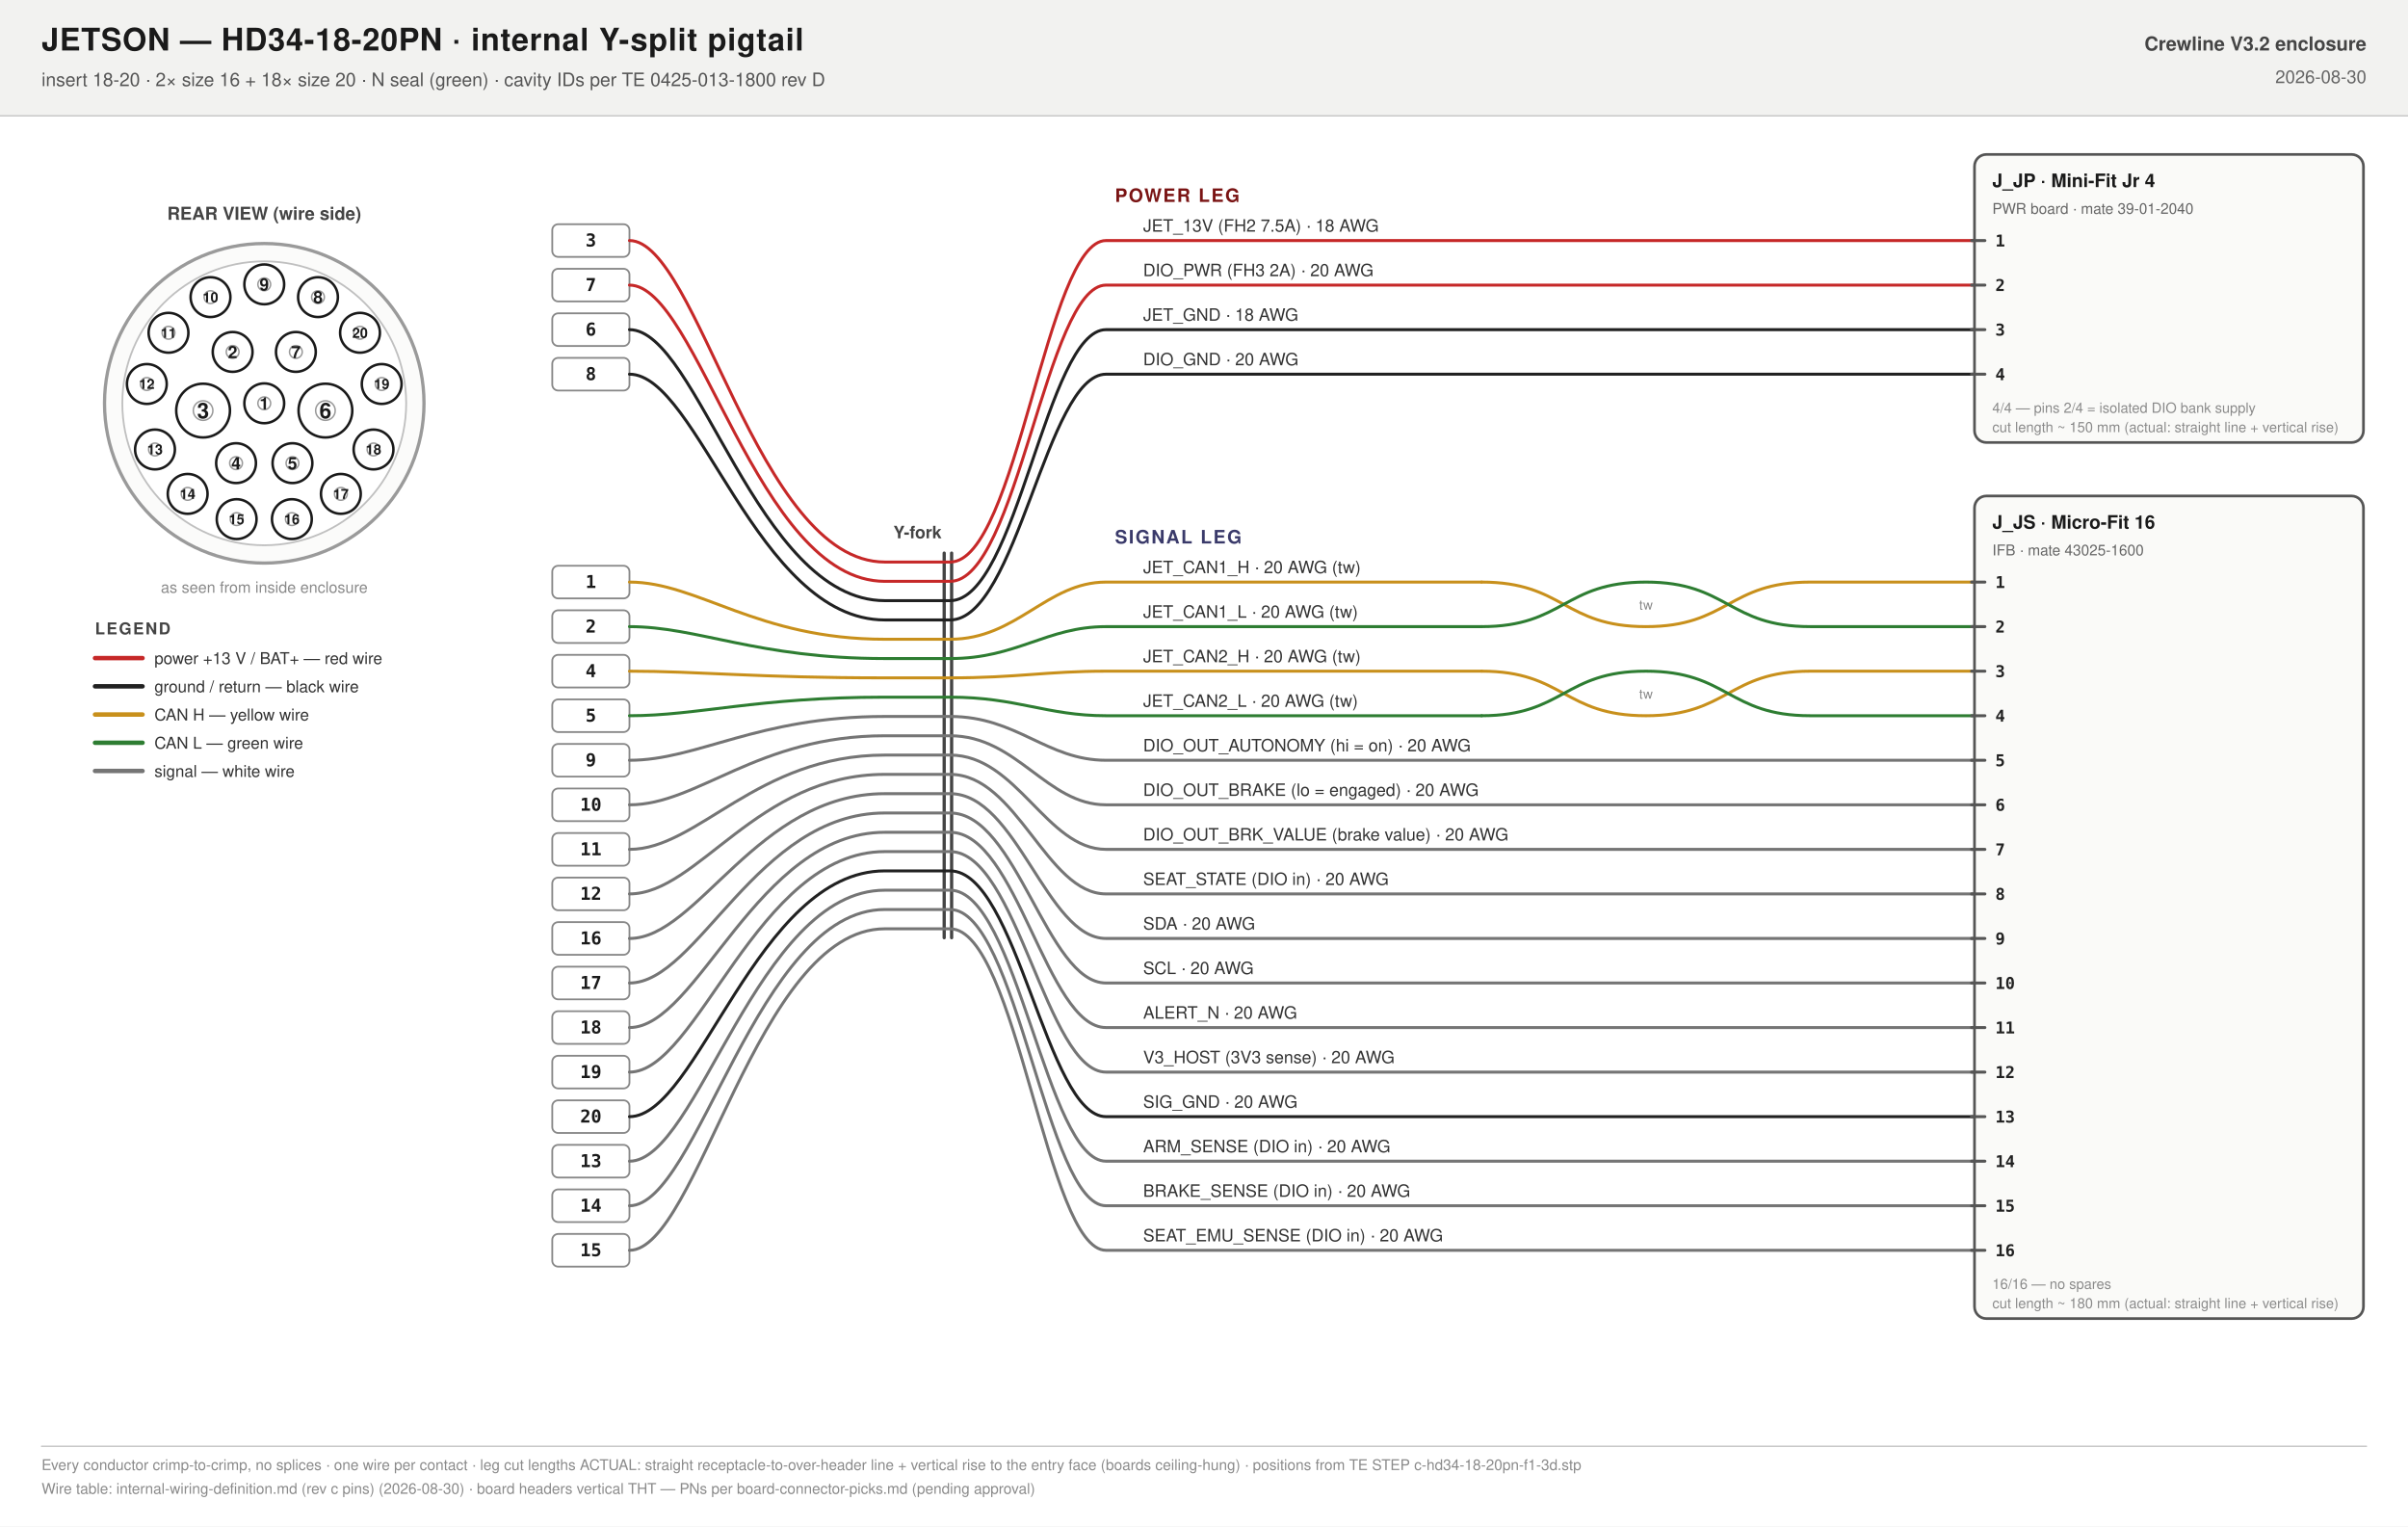
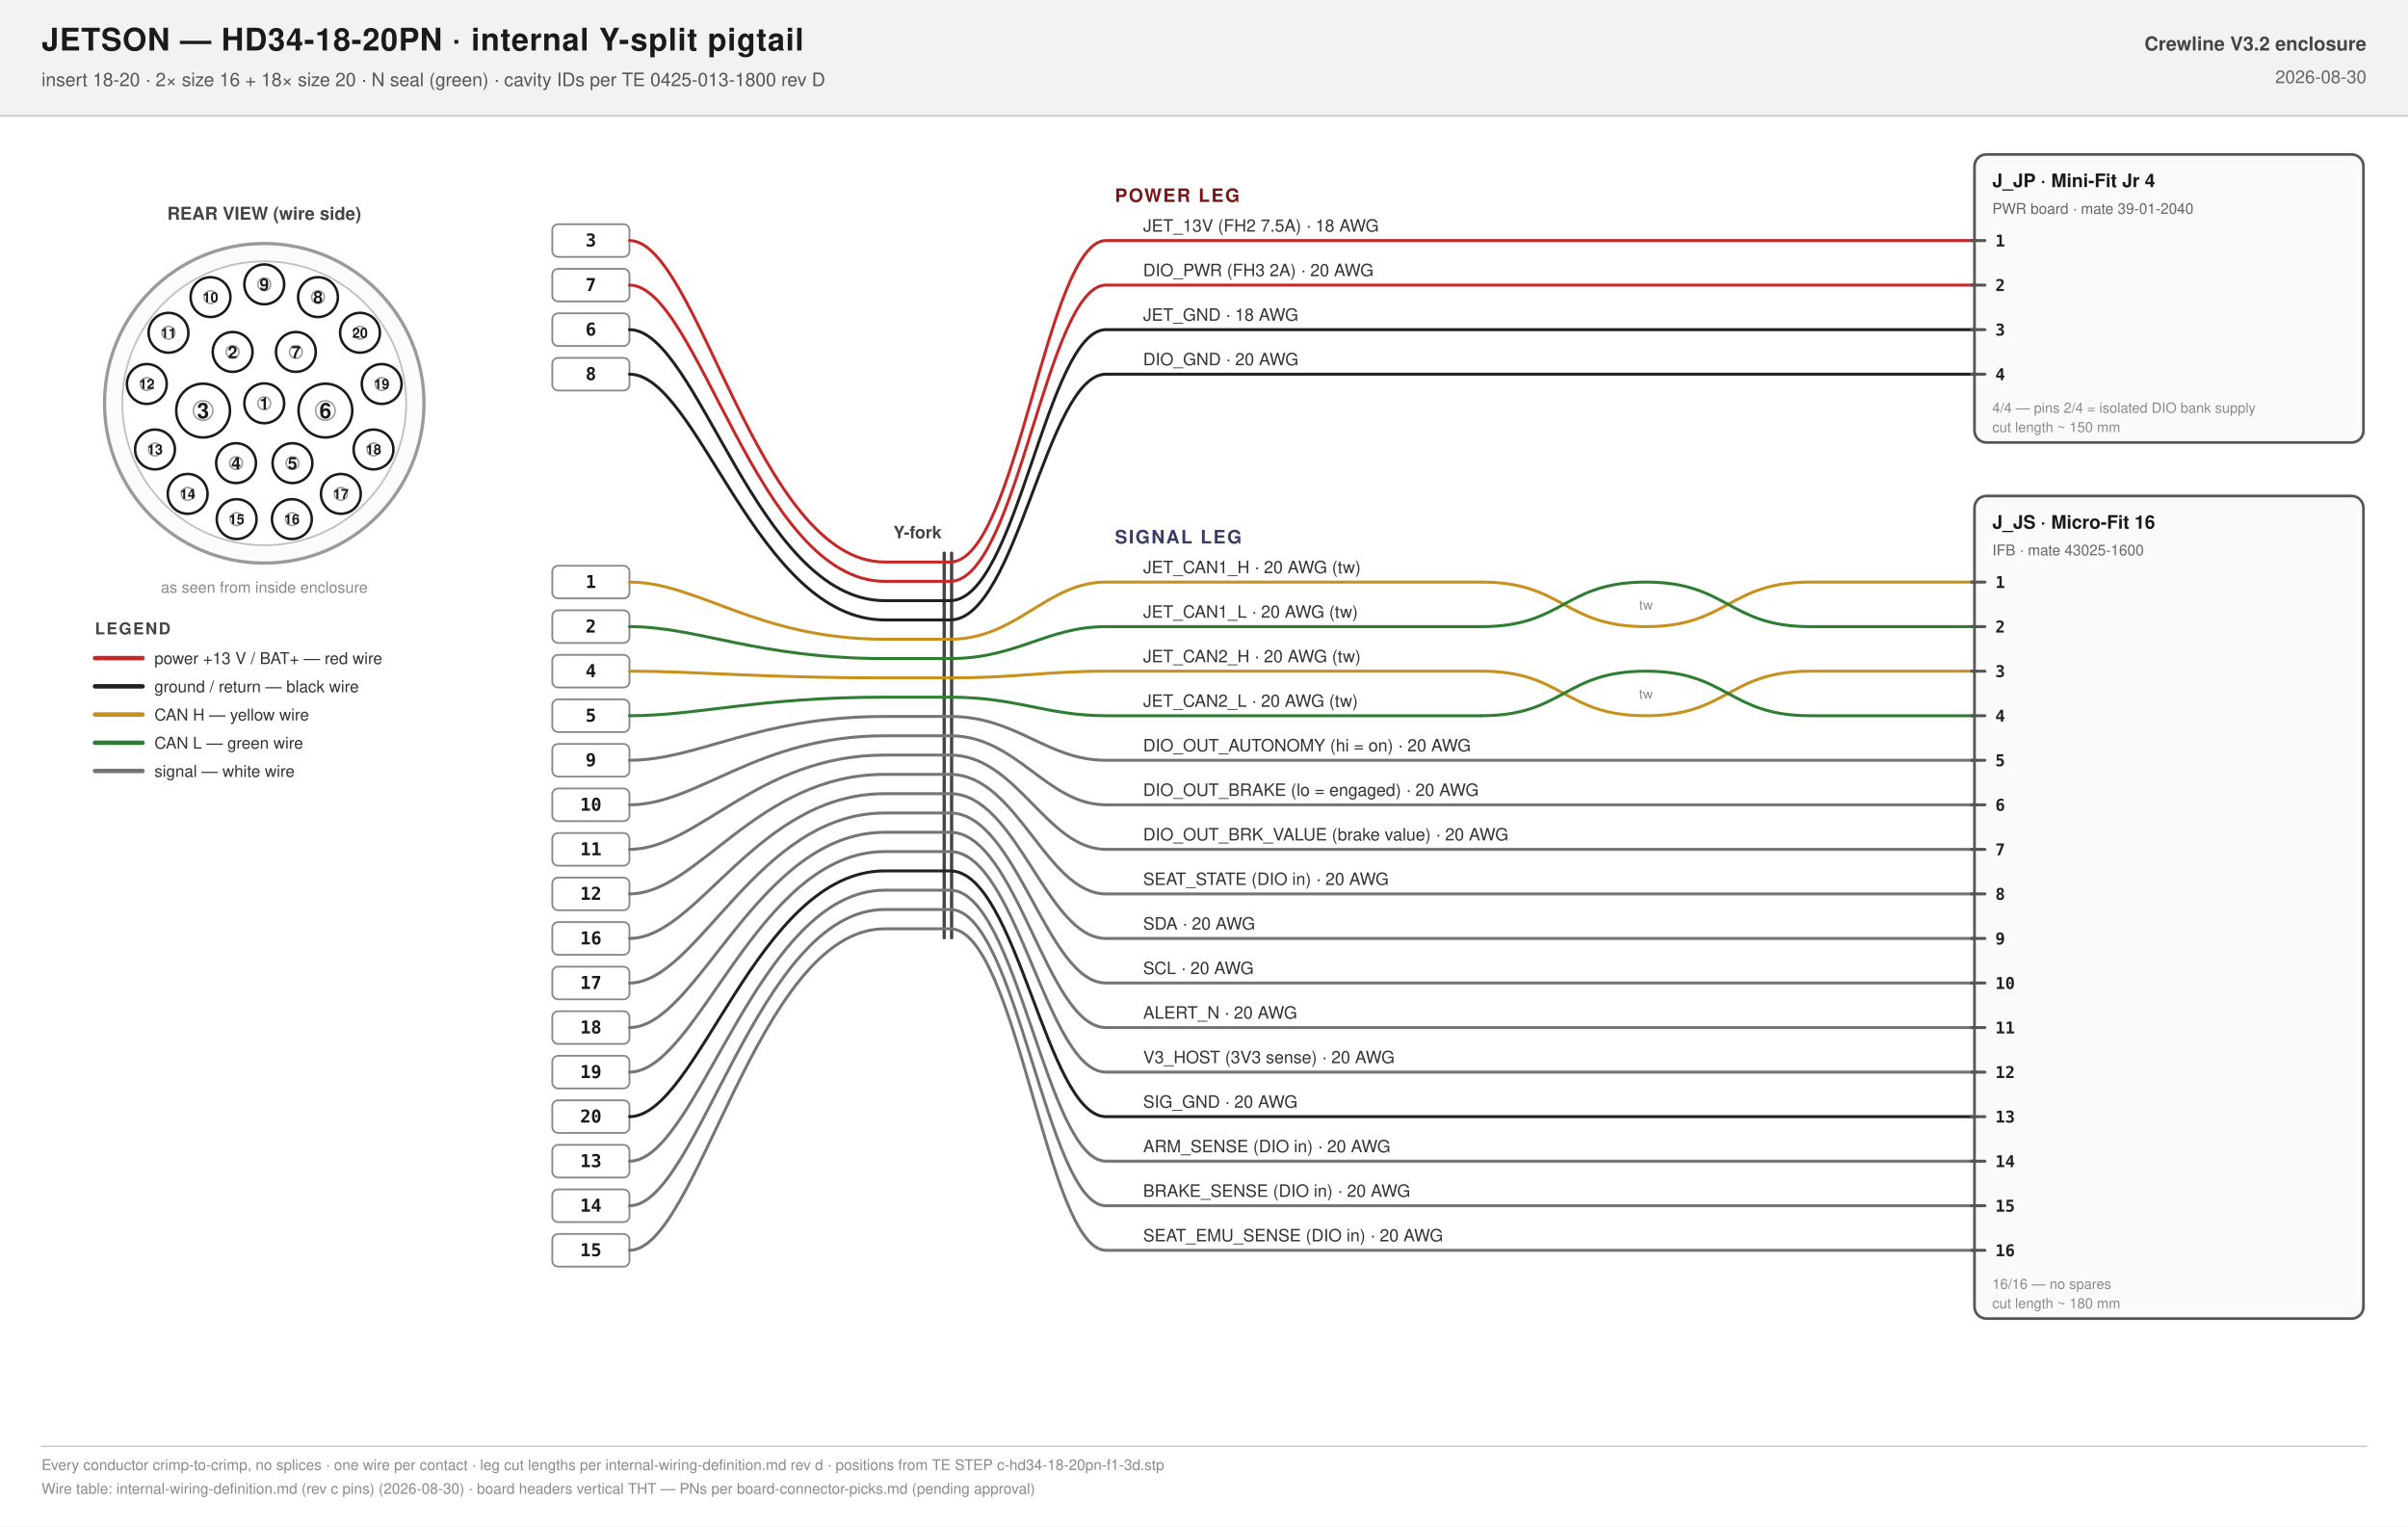
<svg xmlns="http://www.w3.org/2000/svg" width="1622" height="1028" viewBox="0 0 1622 1028">
  <rect x="0" y="0" width="1622" height="1028" fill="#ffffff" />
  <rect x="0.0" y="0.0" width="1622.0" height="78.0" rx="0" stroke="none" fill="#f2f2f0" stroke-width="1.5" />
  <line x1="0.0" y1="78.0" x2="1622.0" y2="78.0" stroke="#c9c9c9" stroke-width="1" stroke-linecap="round" />
  <text x="28.0" y="34.0" font-family="Helvetica Neue, Helvetica, Arial, sans-serif" font-size="21" fill="#1a1a1a" text-anchor="start" font-weight="bold" letter-spacing="0.5">JETSON — HD34-18-20PN · internal Y-split pigtail</text>
  <text x="28.0" y="58.0" font-family="Helvetica Neue, Helvetica, Arial, sans-serif" font-size="12.5" fill="#555" text-anchor="start" font-weight="normal">insert 18-20 · 2× size 16 + 18× size 20 · N seal (green) · cavity IDs per TE 0425-013-1800 rev D</text>
  <text x="1594.0" y="34.0" font-family="Helvetica Neue, Helvetica, Arial, sans-serif" font-size="13" fill="#444" text-anchor="end" font-weight="bold">Crewline V3.2 enclosure</text>
  <text x="1594.0" y="56.0" font-family="Helvetica Neue, Helvetica, Arial, sans-serif" font-size="12" fill="#666" text-anchor="end" font-weight="normal">2026-08-30</text>
  <text x="178.0" y="148.0" font-family="Helvetica Neue, Helvetica, Arial, sans-serif" font-size="12" fill="#444" text-anchor="middle" font-weight="bold">REAR VIEW (wire side)</text>
  <circle cx="178.0" cy="271.6" r="107.6" stroke="#9a9a9a" fill="#fbfbfa" stroke-width="2.2" />
  <circle cx="178.0" cy="271.6" r="95.6" stroke="#c0c0c0" fill="#ffffff" stroke-width="1.2" />
  <circle cx="178.0" cy="191.5" r="13.4" stroke="#1a1a1a" fill="#ffffff" stroke-width="1.7" />
  <circle cx="178.0" cy="191.5" r="4.3" stroke="#999" fill="none" stroke-width="1.0" />
  <text x="178.0" y="195.6" font-family="Helvetica Neue, Helvetica, Arial, sans-serif" font-size="11.424" fill="#1a1a1a" text-anchor="middle" font-weight="bold">9</text>
  <circle cx="141.8" cy="200.1" r="13.4" stroke="#1a1a1a" fill="#ffffff" stroke-width="1.7" />
  <circle cx="141.8" cy="200.1" r="4.3" stroke="#999" fill="none" stroke-width="1.0" />
  <text x="141.8" y="203.5" font-family="Helvetica Neue, Helvetica, Arial, sans-serif" font-size="9.408" fill="#1a1a1a" text-anchor="middle" font-weight="bold">10</text>
  <circle cx="214.2" cy="200.1" r="13.4" stroke="#1a1a1a" fill="#ffffff" stroke-width="1.7" />
  <circle cx="214.2" cy="200.1" r="4.3" stroke="#999" fill="none" stroke-width="1.0" />
  <text x="214.2" y="204.2" font-family="Helvetica Neue, Helvetica, Arial, sans-serif" font-size="11.424" fill="#1a1a1a" text-anchor="middle" font-weight="bold">8</text>
  <circle cx="113.5" cy="224.1" r="13.4" stroke="#1a1a1a" fill="#ffffff" stroke-width="1.7" />
  <circle cx="113.5" cy="224.1" r="4.3" stroke="#999" fill="none" stroke-width="1.0" />
  <text x="113.5" y="227.5" font-family="Helvetica Neue, Helvetica, Arial, sans-serif" font-size="9.408" fill="#1a1a1a" text-anchor="middle" font-weight="bold">11</text>
  <circle cx="242.5" cy="224.1" r="13.4" stroke="#1a1a1a" fill="#ffffff" stroke-width="1.7" />
  <circle cx="242.5" cy="224.1" r="4.3" stroke="#999" fill="none" stroke-width="1.0" />
  <text x="242.5" y="227.5" font-family="Helvetica Neue, Helvetica, Arial, sans-serif" font-size="9.408" fill="#1a1a1a" text-anchor="middle" font-weight="bold">20</text>
  <circle cx="156.7" cy="237.0" r="13.4" stroke="#1a1a1a" fill="#ffffff" stroke-width="1.7" />
  <circle cx="156.7" cy="237.0" r="4.3" stroke="#999" fill="none" stroke-width="1.0" />
  <text x="156.7" y="241.2" font-family="Helvetica Neue, Helvetica, Arial, sans-serif" font-size="11.424" fill="#1a1a1a" text-anchor="middle" font-weight="bold">2</text>
  <circle cx="199.3" cy="237.0" r="13.4" stroke="#1a1a1a" fill="#ffffff" stroke-width="1.7" />
  <circle cx="199.3" cy="237.0" r="4.3" stroke="#999" fill="none" stroke-width="1.0" />
  <text x="199.3" y="241.2" font-family="Helvetica Neue, Helvetica, Arial, sans-serif" font-size="11.424" fill="#1a1a1a" text-anchor="middle" font-weight="bold">7</text>
  <circle cx="98.9" cy="258.6" r="13.4" stroke="#1a1a1a" fill="#ffffff" stroke-width="1.7" />
  <circle cx="98.9" cy="258.6" r="4.3" stroke="#999" fill="none" stroke-width="1.0" />
  <text x="98.9" y="261.9" font-family="Helvetica Neue, Helvetica, Arial, sans-serif" font-size="9.408" fill="#1a1a1a" text-anchor="middle" font-weight="bold">12</text>
  <circle cx="257.1" cy="258.6" r="13.4" stroke="#1a1a1a" fill="#ffffff" stroke-width="1.7" />
  <circle cx="257.1" cy="258.6" r="4.3" stroke="#999" fill="none" stroke-width="1.0" />
  <text x="257.1" y="261.9" font-family="Helvetica Neue, Helvetica, Arial, sans-serif" font-size="9.408" fill="#1a1a1a" text-anchor="middle" font-weight="bold">19</text>
  <circle cx="136.8" cy="276.5" r="18.1" stroke="#1a1a1a" fill="#ffffff" stroke-width="1.7" />
  <circle cx="136.8" cy="276.5" r="6.6" stroke="#999" fill="none" stroke-width="1.0" />
  <text x="136.8" y="281.7" font-family="Helvetica Neue, Helvetica, Arial, sans-serif" font-size="14.5" fill="#1a1a1a" text-anchor="middle" font-weight="bold">3</text>
  <circle cx="219.2" cy="276.5" r="18.1" stroke="#1a1a1a" fill="#ffffff" stroke-width="1.7" />
  <circle cx="219.2" cy="276.5" r="6.6" stroke="#999" fill="none" stroke-width="1.0" />
  <text x="219.2" y="281.7" font-family="Helvetica Neue, Helvetica, Arial, sans-serif" font-size="14.5" fill="#1a1a1a" text-anchor="middle" font-weight="bold">6</text>
  <circle cx="178.0" cy="271.6" r="13.4" stroke="#1a1a1a" fill="#ffffff" stroke-width="1.7" />
  <circle cx="178.0" cy="271.6" r="4.3" stroke="#999" fill="none" stroke-width="1.0" />
  <text x="178.0" y="275.7" font-family="Helvetica Neue, Helvetica, Arial, sans-serif" font-size="11.424" fill="#1a1a1a" text-anchor="middle" font-weight="bold">1</text>
  <circle cx="104.4" cy="302.7" r="13.4" stroke="#1a1a1a" fill="#ffffff" stroke-width="1.7" />
  <circle cx="104.4" cy="302.7" r="4.3" stroke="#999" fill="none" stroke-width="1.0" />
  <text x="104.4" y="306.0" font-family="Helvetica Neue, Helvetica, Arial, sans-serif" font-size="9.408" fill="#1a1a1a" text-anchor="middle" font-weight="bold">13</text>
  <circle cx="251.6" cy="302.7" r="13.4" stroke="#1a1a1a" fill="#ffffff" stroke-width="1.7" />
  <circle cx="251.6" cy="302.7" r="4.3" stroke="#999" fill="none" stroke-width="1.0" />
  <text x="251.6" y="306.0" font-family="Helvetica Neue, Helvetica, Arial, sans-serif" font-size="9.408" fill="#1a1a1a" text-anchor="middle" font-weight="bold">18</text>
  <circle cx="159.0" cy="311.9" r="13.4" stroke="#1a1a1a" fill="#ffffff" stroke-width="1.7" />
  <circle cx="159.0" cy="311.9" r="4.3" stroke="#999" fill="none" stroke-width="1.0" />
  <text x="159.0" y="316.0" font-family="Helvetica Neue, Helvetica, Arial, sans-serif" font-size="11.424" fill="#1a1a1a" text-anchor="middle" font-weight="bold">4</text>
  <circle cx="197.0" cy="311.9" r="13.4" stroke="#1a1a1a" fill="#ffffff" stroke-width="1.7" />
  <circle cx="197.0" cy="311.9" r="4.3" stroke="#999" fill="none" stroke-width="1.0" />
  <text x="197.0" y="316.0" font-family="Helvetica Neue, Helvetica, Arial, sans-serif" font-size="11.424" fill="#1a1a1a" text-anchor="middle" font-weight="bold">5</text>
  <circle cx="126.4" cy="332.6" r="13.4" stroke="#1a1a1a" fill="#ffffff" stroke-width="1.7" />
  <circle cx="126.4" cy="332.6" r="4.3" stroke="#999" fill="none" stroke-width="1.0" />
  <text x="126.4" y="336.0" font-family="Helvetica Neue, Helvetica, Arial, sans-serif" font-size="9.408" fill="#1a1a1a" text-anchor="middle" font-weight="bold">14</text>
  <circle cx="229.6" cy="332.6" r="13.4" stroke="#1a1a1a" fill="#ffffff" stroke-width="1.7" />
  <circle cx="229.6" cy="332.6" r="4.3" stroke="#999" fill="none" stroke-width="1.0" />
  <text x="229.6" y="336.0" font-family="Helvetica Neue, Helvetica, Arial, sans-serif" font-size="9.408" fill="#1a1a1a" text-anchor="middle" font-weight="bold">17</text>
  <circle cx="159.4" cy="349.6" r="13.4" stroke="#1a1a1a" fill="#ffffff" stroke-width="1.7" />
  <circle cx="159.4" cy="349.6" r="4.3" stroke="#999" fill="none" stroke-width="1.0" />
  <text x="159.4" y="353.0" font-family="Helvetica Neue, Helvetica, Arial, sans-serif" font-size="9.408" fill="#1a1a1a" text-anchor="middle" font-weight="bold">15</text>
  <circle cx="196.6" cy="349.6" r="13.4" stroke="#1a1a1a" fill="#ffffff" stroke-width="1.7" />
  <circle cx="196.6" cy="349.6" r="4.3" stroke="#999" fill="none" stroke-width="1.0" />
  <text x="196.6" y="353.0" font-family="Helvetica Neue, Helvetica, Arial, sans-serif" font-size="9.408" fill="#1a1a1a" text-anchor="middle" font-weight="bold">16</text>
  <text x="178.0" y="399.2" font-family="Helvetica Neue, Helvetica, Arial, sans-serif" font-size="10.5" fill="#8a8a8a" text-anchor="middle" font-weight="normal">as seen from inside enclosure</text>
  <text x="64.0" y="427.2" font-family="Helvetica Neue, Helvetica, Arial, sans-serif" font-size="11" fill="#444" text-anchor="start" font-weight="bold" letter-spacing="1">LEGEND</text>
  <line x1="64.0" y1="443.2" x2="96.0" y2="443.2" stroke="#c62828" stroke-width="3" stroke-linecap="round" />
  <text x="104.0" y="447.2" font-family="Helvetica Neue, Helvetica, Arial, sans-serif" font-size="11" fill="#333" text-anchor="start" font-weight="normal">power +13 V / BAT+ — red wire</text>
  <line x1="64.0" y1="462.2" x2="96.0" y2="462.2" stroke="#212121" stroke-width="3" stroke-linecap="round" />
  <text x="104.0" y="466.2" font-family="Helvetica Neue, Helvetica, Arial, sans-serif" font-size="11" fill="#333" text-anchor="start" font-weight="normal">ground / return — black wire</text>
  <line x1="64.0" y1="481.2" x2="96.0" y2="481.2" stroke="#c8901c" stroke-width="3" stroke-linecap="round" />
  <text x="104.0" y="485.2" font-family="Helvetica Neue, Helvetica, Arial, sans-serif" font-size="11" fill="#333" text-anchor="start" font-weight="normal">CAN H — yellow wire</text>
  <line x1="64.0" y1="500.2" x2="96.0" y2="500.2" stroke="#2e7d32" stroke-width="3" stroke-linecap="round" />
  <text x="104.0" y="504.2" font-family="Helvetica Neue, Helvetica, Arial, sans-serif" font-size="11" fill="#333" text-anchor="start" font-weight="normal">CAN L — green wire</text>
  <line x1="64.0" y1="519.2" x2="96.0" y2="519.2" stroke="#757575" stroke-width="3" stroke-linecap="round" />
  <text x="104.0" y="523.2" font-family="Helvetica Neue, Helvetica, Arial, sans-serif" font-size="11" fill="#333" text-anchor="start" font-weight="normal">signal — white wire</text>
  <line x1="636.0" y1="372.5" x2="636.0" y2="631.5" stroke="#444" stroke-width="2.2" stroke-linecap="round" />
  <line x1="641.0" y1="372.5" x2="641.0" y2="631.5" stroke="#444" stroke-width="2.2" stroke-linecap="round" />
  <text x="618.0" y="362.5" font-family="Helvetica Neue, Helvetica, Arial, sans-serif" font-size="11.5" fill="#444" text-anchor="middle" font-weight="bold">Y-fork</text>
  <rect x="372.0" y="151.0" width="52.0" height="22.0" rx="4" stroke="#888" fill="#fff" stroke-width="1.2" />
  <text x="398.0" y="166.0" font-family="Menlo, Consolas, monospace" font-size="12" fill="#1a1a1a" text-anchor="middle" font-weight="bold">3</text>
  <path d="M 424 162 C 470 162 510 378.5 596 378.5 L 640 378.5 C 685 378.5 705 162 745 162 L 1330 162" stroke="#c62828" stroke-width="2.0" fill="none" stroke-linecap="round" stroke-linejoin="round" />
  <text x="770.0" y="156.0" font-family="Helvetica Neue, Helvetica, Arial, sans-serif" font-size="11.5" fill="#333" text-anchor="start" font-weight="normal">JET_13V (FH2 7.5A) · 18 AWG</text>
  <rect x="372.0" y="181.0" width="52.0" height="22.0" rx="4" stroke="#888" fill="#fff" stroke-width="1.2" />
  <text x="398.0" y="196.0" font-family="Menlo, Consolas, monospace" font-size="12" fill="#1a1a1a" text-anchor="middle" font-weight="bold">7</text>
  <path d="M 424 192 C 470 192 510 391.5 596 391.5 L 640 391.5 C 685 391.5 705 192 745 192 L 1330 192" stroke="#c62828" stroke-width="2.0" fill="none" stroke-linecap="round" stroke-linejoin="round" />
  <text x="770.0" y="186.0" font-family="Helvetica Neue, Helvetica, Arial, sans-serif" font-size="11.5" fill="#333" text-anchor="start" font-weight="normal">DIO_PWR (FH3 2A) · 20 AWG</text>
  <rect x="372.0" y="211.0" width="52.0" height="22.0" rx="4" stroke="#888" fill="#fff" stroke-width="1.2" />
  <text x="398.0" y="226.0" font-family="Menlo, Consolas, monospace" font-size="12" fill="#1a1a1a" text-anchor="middle" font-weight="bold">6</text>
  <path d="M 424 222 C 470 222 510 404.5 596 404.5 L 640 404.5 C 685 404.5 705 222 745 222 L 1330 222" stroke="#212121" stroke-width="2.0" fill="none" stroke-linecap="round" stroke-linejoin="round" />
  <text x="770.0" y="216.0" font-family="Helvetica Neue, Helvetica, Arial, sans-serif" font-size="11.5" fill="#333" text-anchor="start" font-weight="normal">JET_GND · 18 AWG</text>
  <rect x="372.0" y="241.0" width="52.0" height="22.0" rx="4" stroke="#888" fill="#fff" stroke-width="1.2" />
  <text x="398.0" y="256.0" font-family="Menlo, Consolas, monospace" font-size="12" fill="#1a1a1a" text-anchor="middle" font-weight="bold">8</text>
  <path d="M 424 252 C 470 252 510 417.5 596 417.5 L 640 417.5 C 685 417.5 705 252 745 252 L 1330 252" stroke="#212121" stroke-width="2.0" fill="none" stroke-linecap="round" stroke-linejoin="round" />
  <text x="770.0" y="246.0" font-family="Helvetica Neue, Helvetica, Arial, sans-serif" font-size="11.5" fill="#333" text-anchor="start" font-weight="normal">DIO_GND · 20 AWG</text>
  <rect x="372.0" y="381.0" width="52.0" height="22.0" rx="4" stroke="#888" fill="#fff" stroke-width="1.2" />
  <text x="398.0" y="396.0" font-family="Menlo, Consolas, monospace" font-size="12" fill="#1a1a1a" text-anchor="middle" font-weight="bold">1</text>
  <path d="M 424 392 C 470 392 510 430.5 596 430.5 L 640 430.5 C 685 430.5 705 392 745 392 L 998 392" stroke="#c8901c" stroke-width="2.0" fill="none" stroke-linecap="round" stroke-linejoin="round" />
  <text x="770.0" y="386.0" font-family="Helvetica Neue, Helvetica, Arial, sans-serif" font-size="11.5" fill="#333" text-anchor="start" font-weight="normal">JET_CAN1_H · 20 AWG (tw)</text>
  <rect x="372.0" y="411.0" width="52.0" height="22.0" rx="4" stroke="#888" fill="#fff" stroke-width="1.2" />
  <text x="398.0" y="426.0" font-family="Menlo, Consolas, monospace" font-size="12" fill="#1a1a1a" text-anchor="middle" font-weight="bold">2</text>
  <path d="M 424 422 C 470 422 510 443.5 596 443.5 L 640 443.5 C 685 443.5 705 422 745 422 L 998 422" stroke="#2e7d32" stroke-width="2.0" fill="none" stroke-linecap="round" stroke-linejoin="round" />
  <text x="770.0" y="416.0" font-family="Helvetica Neue, Helvetica, Arial, sans-serif" font-size="11.5" fill="#333" text-anchor="start" font-weight="normal">JET_CAN1_L · 20 AWG (tw)</text>
  <rect x="372.0" y="441.0" width="52.0" height="22.0" rx="4" stroke="#888" fill="#fff" stroke-width="1.2" />
  <text x="398.0" y="456.0" font-family="Menlo, Consolas, monospace" font-size="12" fill="#1a1a1a" text-anchor="middle" font-weight="bold">4</text>
  <path d="M 424 452 C 470 452 510 456.5 596 456.5 L 640 456.5 C 685 456.5 705 452 745 452 L 998 452" stroke="#c8901c" stroke-width="2.0" fill="none" stroke-linecap="round" stroke-linejoin="round" />
  <text x="770.0" y="446.0" font-family="Helvetica Neue, Helvetica, Arial, sans-serif" font-size="11.5" fill="#333" text-anchor="start" font-weight="normal">JET_CAN2_H · 20 AWG (tw)</text>
  <rect x="372.0" y="471.0" width="52.0" height="22.0" rx="4" stroke="#888" fill="#fff" stroke-width="1.2" />
  <text x="398.0" y="486.0" font-family="Menlo, Consolas, monospace" font-size="12" fill="#1a1a1a" text-anchor="middle" font-weight="bold">5</text>
  <path d="M 424 482 C 470 482 510 469.5 596 469.5 L 640 469.5 C 685 469.5 705 482 745 482 L 998 482" stroke="#2e7d32" stroke-width="2.0" fill="none" stroke-linecap="round" stroke-linejoin="round" />
  <text x="770.0" y="476.0" font-family="Helvetica Neue, Helvetica, Arial, sans-serif" font-size="11.5" fill="#333" text-anchor="start" font-weight="normal">JET_CAN2_L · 20 AWG (tw)</text>
  <rect x="372.0" y="501.0" width="52.0" height="22.0" rx="4" stroke="#888" fill="#fff" stroke-width="1.2" />
  <text x="398.0" y="516.0" font-family="Menlo, Consolas, monospace" font-size="12" fill="#1a1a1a" text-anchor="middle" font-weight="bold">9</text>
  <path d="M 424 512 C 470 512 510 482.5 596 482.5 L 640 482.5 C 685 482.5 705 512 745 512 L 1330 512" stroke="#757575" stroke-width="2.0" fill="none" stroke-linecap="round" stroke-linejoin="round" />
  <text x="770.0" y="506.0" font-family="Helvetica Neue, Helvetica, Arial, sans-serif" font-size="11.5" fill="#333" text-anchor="start" font-weight="normal">DIO_OUT_AUTONOMY (hi = on) · 20 AWG</text>
  <rect x="372.0" y="531.0" width="52.0" height="22.0" rx="4" stroke="#888" fill="#fff" stroke-width="1.2" />
  <text x="398.0" y="546.0" font-family="Menlo, Consolas, monospace" font-size="12" fill="#1a1a1a" text-anchor="middle" font-weight="bold">10</text>
  <path d="M 424 542 C 470 542 510 495.5 596 495.5 L 640 495.5 C 685 495.5 705 542 745 542 L 1330 542" stroke="#757575" stroke-width="2.0" fill="none" stroke-linecap="round" stroke-linejoin="round" />
  <text x="770.0" y="536.0" font-family="Helvetica Neue, Helvetica, Arial, sans-serif" font-size="11.5" fill="#333" text-anchor="start" font-weight="normal">DIO_OUT_BRAKE (lo = engaged) · 20 AWG</text>
  <rect x="372.0" y="561.0" width="52.0" height="22.0" rx="4" stroke="#888" fill="#fff" stroke-width="1.2" />
  <text x="398.0" y="576.0" font-family="Menlo, Consolas, monospace" font-size="12" fill="#1a1a1a" text-anchor="middle" font-weight="bold">11</text>
  <path d="M 424 572 C 470 572 510 508.5 596 508.5 L 640 508.5 C 685 508.5 705 572 745 572 L 1330 572" stroke="#757575" stroke-width="2.0" fill="none" stroke-linecap="round" stroke-linejoin="round" />
  <text x="770.0" y="566.0" font-family="Helvetica Neue, Helvetica, Arial, sans-serif" font-size="11.5" fill="#333" text-anchor="start" font-weight="normal">DIO_OUT_BRK_VALUE (brake value) · 20 AWG</text>
  <rect x="372.0" y="591.0" width="52.0" height="22.0" rx="4" stroke="#888" fill="#fff" stroke-width="1.2" />
  <text x="398.0" y="606.0" font-family="Menlo, Consolas, monospace" font-size="12" fill="#1a1a1a" text-anchor="middle" font-weight="bold">12</text>
  <path d="M 424 602 C 470 602 510 521.5 596 521.5 L 640 521.5 C 685 521.5 705 602 745 602 L 1330 602" stroke="#757575" stroke-width="2.0" fill="none" stroke-linecap="round" stroke-linejoin="round" />
  <text x="770.0" y="596.0" font-family="Helvetica Neue, Helvetica, Arial, sans-serif" font-size="11.5" fill="#333" text-anchor="start" font-weight="normal">SEAT_STATE (DIO in) · 20 AWG</text>
  <rect x="372.0" y="621.0" width="52.0" height="22.0" rx="4" stroke="#888" fill="#fff" stroke-width="1.2" />
  <text x="398.0" y="636.0" font-family="Menlo, Consolas, monospace" font-size="12" fill="#1a1a1a" text-anchor="middle" font-weight="bold">16</text>
  <path d="M 424 632 C 470 632 510 534.5 596 534.5 L 640 534.5 C 685 534.5 705 632 745 632 L 1330 632" stroke="#757575" stroke-width="2.0" fill="none" stroke-linecap="round" stroke-linejoin="round" />
  <text x="770.0" y="626.0" font-family="Helvetica Neue, Helvetica, Arial, sans-serif" font-size="11.5" fill="#333" text-anchor="start" font-weight="normal">SDA · 20 AWG</text>
  <rect x="372.0" y="651.0" width="52.0" height="22.0" rx="4" stroke="#888" fill="#fff" stroke-width="1.2" />
  <text x="398.0" y="666.0" font-family="Menlo, Consolas, monospace" font-size="12" fill="#1a1a1a" text-anchor="middle" font-weight="bold">17</text>
  <path d="M 424 662 C 470 662 510 547.5 596 547.5 L 640 547.5 C 685 547.5 705 662 745 662 L 1330 662" stroke="#757575" stroke-width="2.0" fill="none" stroke-linecap="round" stroke-linejoin="round" />
  <text x="770.0" y="656.0" font-family="Helvetica Neue, Helvetica, Arial, sans-serif" font-size="11.5" fill="#333" text-anchor="start" font-weight="normal">SCL · 20 AWG</text>
  <rect x="372.0" y="681.0" width="52.0" height="22.0" rx="4" stroke="#888" fill="#fff" stroke-width="1.2" />
  <text x="398.0" y="696.0" font-family="Menlo, Consolas, monospace" font-size="12" fill="#1a1a1a" text-anchor="middle" font-weight="bold">18</text>
  <path d="M 424 692 C 470 692 510 560.5 596 560.5 L 640 560.5 C 685 560.5 705 692 745 692 L 1330 692" stroke="#757575" stroke-width="2.0" fill="none" stroke-linecap="round" stroke-linejoin="round" />
  <text x="770.0" y="686.0" font-family="Helvetica Neue, Helvetica, Arial, sans-serif" font-size="11.5" fill="#333" text-anchor="start" font-weight="normal">ALERT_N · 20 AWG</text>
  <rect x="372.0" y="711.0" width="52.0" height="22.0" rx="4" stroke="#888" fill="#fff" stroke-width="1.2" />
  <text x="398.0" y="726.0" font-family="Menlo, Consolas, monospace" font-size="12" fill="#1a1a1a" text-anchor="middle" font-weight="bold">19</text>
  <path d="M 424 722 C 470 722 510 573.5 596 573.5 L 640 573.5 C 685 573.5 705 722 745 722 L 1330 722" stroke="#757575" stroke-width="2.0" fill="none" stroke-linecap="round" stroke-linejoin="round" />
  <text x="770.0" y="716.0" font-family="Helvetica Neue, Helvetica, Arial, sans-serif" font-size="11.5" fill="#333" text-anchor="start" font-weight="normal">V3_HOST (3V3 sense) · 20 AWG</text>
  <rect x="372.0" y="741.0" width="52.0" height="22.0" rx="4" stroke="#888" fill="#fff" stroke-width="1.2" />
  <text x="398.0" y="756.0" font-family="Menlo, Consolas, monospace" font-size="12" fill="#1a1a1a" text-anchor="middle" font-weight="bold">20</text>
  <path d="M 424 752 C 470 752 510 586.5 596 586.5 L 640 586.5 C 685 586.5 705 752 745 752 L 1330 752" stroke="#212121" stroke-width="2.0" fill="none" stroke-linecap="round" stroke-linejoin="round" />
  <text x="770.0" y="746.0" font-family="Helvetica Neue, Helvetica, Arial, sans-serif" font-size="11.5" fill="#333" text-anchor="start" font-weight="normal">SIG_GND · 20 AWG</text>
  <rect x="372.0" y="771.0" width="52.0" height="22.0" rx="4" stroke="#888" fill="#fff" stroke-width="1.2" />
  <text x="398.0" y="786.0" font-family="Menlo, Consolas, monospace" font-size="12" fill="#1a1a1a" text-anchor="middle" font-weight="bold">13</text>
  <path d="M 424 782 C 470 782 510 599.5 596 599.5 L 640 599.5 C 685 599.5 705 782 745 782 L 1330 782" stroke="#757575" stroke-width="2.0" fill="none" stroke-linecap="round" stroke-linejoin="round" />
  <text x="770.0" y="776.0" font-family="Helvetica Neue, Helvetica, Arial, sans-serif" font-size="11.5" fill="#333" text-anchor="start" font-weight="normal">ARM_SENSE (DIO in) · 20 AWG</text>
  <rect x="372.0" y="801.0" width="52.0" height="22.0" rx="4" stroke="#888" fill="#fff" stroke-width="1.2" />
  <text x="398.0" y="816.0" font-family="Menlo, Consolas, monospace" font-size="12" fill="#1a1a1a" text-anchor="middle" font-weight="bold">14</text>
  <path d="M 424 812 C 470 812 510 612.5 596 612.5 L 640 612.5 C 685 612.5 705 812 745 812 L 1330 812" stroke="#757575" stroke-width="2.0" fill="none" stroke-linecap="round" stroke-linejoin="round" />
  <text x="770.0" y="806.0" font-family="Helvetica Neue, Helvetica, Arial, sans-serif" font-size="11.5" fill="#333" text-anchor="start" font-weight="normal">BRAKE_SENSE (DIO in) · 20 AWG</text>
  <rect x="372.0" y="831.0" width="52.0" height="22.0" rx="4" stroke="#888" fill="#fff" stroke-width="1.2" />
  <text x="398.0" y="846.0" font-family="Menlo, Consolas, monospace" font-size="12" fill="#1a1a1a" text-anchor="middle" font-weight="bold">15</text>
  <path d="M 424 842 C 470 842 510 625.5 596 625.5 L 640 625.5 C 685 625.5 705 842 745 842 L 1330 842" stroke="#757575" stroke-width="2.0" fill="none" stroke-linecap="round" stroke-linejoin="round" />
  <text x="770.0" y="836.0" font-family="Helvetica Neue, Helvetica, Arial, sans-serif" font-size="11.5" fill="#333" text-anchor="start" font-weight="normal">SEAT_EMU_SENSE (DIO in) · 20 AWG</text>
  <path d="M 998 392 C 1053.333 392 1053.333 422 1108.667 422 C 1164.0 422 1164.0 392 1219.333 392 L 1330 392" stroke="#c8901c" stroke-width="2.0" fill="none" stroke-linecap="round" stroke-linejoin="round" />
  <path d="M 998 422 C 1053.333 422 1053.333 392 1108.667 392 C 1164.0 392 1164.0 422 1219.333 422 L 1330 422" stroke="#2e7d32" stroke-width="2.0" fill="none" stroke-linecap="round" stroke-linejoin="round" />
  <text x="1108.7" y="410.5" font-family="Helvetica Neue, Helvetica, Arial, sans-serif" font-size="9" fill="#8a8a8a" text-anchor="middle" font-weight="normal">tw</text>
  <path d="M 998 452 C 1053.333 452 1053.333 482 1108.667 482 C 1164.0 482 1164.0 452 1219.333 452 L 1330 452" stroke="#c8901c" stroke-width="2.0" fill="none" stroke-linecap="round" stroke-linejoin="round" />
  <path d="M 998 482 C 1053.333 482 1053.333 452 1108.667 452 C 1164.0 452 1164.0 482 1219.333 482 L 1330 482" stroke="#2e7d32" stroke-width="2.0" fill="none" stroke-linecap="round" stroke-linejoin="round" />
  <text x="1108.7" y="470.5" font-family="Helvetica Neue, Helvetica, Arial, sans-serif" font-size="9" fill="#8a8a8a" text-anchor="middle" font-weight="normal">tw</text>
  <text x="751.0" y="136.0" font-family="Helvetica Neue, Helvetica, Arial, sans-serif" font-size="12.5" fill="#7a1414" text-anchor="start" font-weight="bold" letter-spacing="1">POWER LEG</text>
  <text x="751.0" y="366.0" font-family="Helvetica Neue, Helvetica, Arial, sans-serif" font-size="12.5" fill="#3a3a6a" text-anchor="start" font-weight="bold" letter-spacing="1">SIGNAL LEG</text>
  <rect x="1330.0" y="104.0" width="262.0" height="194.0" rx="8" stroke="#555" fill="#fafaf8" stroke-width="1.8" />
  <text x="1342.0" y="126.0" font-family="Helvetica Neue, Helvetica, Arial, sans-serif" font-size="12.5" fill="#1a1a1a" text-anchor="start" font-weight="bold">J_JP · Mini-Fit Jr 4</text>
  <text x="1342.0" y="144.0" font-family="Helvetica Neue, Helvetica, Arial, sans-serif" font-size="10" fill="#666" text-anchor="start" font-weight="normal">PWR board · mate 39-01-2040</text>
  <text x="1342.0" y="278.0" font-family="Helvetica Neue, Helvetica, Arial, sans-serif" font-size="9.5" fill="#8a8a8a" text-anchor="start" font-weight="normal">4/4 — pins 2/4 = isolated DIO bank supply</text>
-   <text x="1342.0" y="291.0" font-family="Helvetica Neue, Helvetica, Arial, sans-serif" font-size="9.5" fill="#8a8a8a" text-anchor="start" font-weight="normal">cut length ~ 150 mm (actual: straight line + vertical rise)</text>
+   <text x="1342.0" y="291.0" font-family="Helvetica Neue, Helvetica, Arial, sans-serif" font-size="9.5" fill="#8a8a8a" text-anchor="start" font-weight="normal">cut length ~ 150 mm</text>
  <line x1="1328.0" y1="162.0" x2="1337.0" y2="162.0" stroke="#555" stroke-width="2" stroke-linecap="round" />
  <text x="1344.0" y="166.0" font-family="Menlo, Consolas, monospace" font-size="11" fill="#222" text-anchor="start" font-weight="bold">1</text>
  <line x1="1328.0" y1="192.0" x2="1337.0" y2="192.0" stroke="#555" stroke-width="2" stroke-linecap="round" />
  <text x="1344.0" y="196.0" font-family="Menlo, Consolas, monospace" font-size="11" fill="#222" text-anchor="start" font-weight="bold">2</text>
  <line x1="1328.0" y1="222.0" x2="1337.0" y2="222.0" stroke="#555" stroke-width="2" stroke-linecap="round" />
  <text x="1344.0" y="226.0" font-family="Menlo, Consolas, monospace" font-size="11" fill="#222" text-anchor="start" font-weight="bold">3</text>
  <line x1="1328.0" y1="252.0" x2="1337.0" y2="252.0" stroke="#555" stroke-width="2" stroke-linecap="round" />
  <text x="1344.0" y="256.0" font-family="Menlo, Consolas, monospace" font-size="11" fill="#222" text-anchor="start" font-weight="bold">4</text>
  <rect x="1330.0" y="334.0" width="262.0" height="554.0" rx="8" stroke="#555" fill="#fafaf8" stroke-width="1.8" />
  <text x="1342.0" y="356.0" font-family="Helvetica Neue, Helvetica, Arial, sans-serif" font-size="12.5" fill="#1a1a1a" text-anchor="start" font-weight="bold">J_JS · Micro-Fit 16</text>
  <text x="1342.0" y="374.0" font-family="Helvetica Neue, Helvetica, Arial, sans-serif" font-size="10" fill="#666" text-anchor="start" font-weight="normal">IFB · mate 43025-1600</text>
  <text x="1342.0" y="868.0" font-family="Helvetica Neue, Helvetica, Arial, sans-serif" font-size="9.5" fill="#8a8a8a" text-anchor="start" font-weight="normal">16/16 — no spares</text>
-   <text x="1342.0" y="881.0" font-family="Helvetica Neue, Helvetica, Arial, sans-serif" font-size="9.5" fill="#8a8a8a" text-anchor="start" font-weight="normal">cut length ~ 180 mm (actual: straight line + vertical rise)</text>
+   <text x="1342.0" y="881.0" font-family="Helvetica Neue, Helvetica, Arial, sans-serif" font-size="9.5" fill="#8a8a8a" text-anchor="start" font-weight="normal">cut length ~ 180 mm</text>
  <line x1="1328.0" y1="392.0" x2="1337.0" y2="392.0" stroke="#555" stroke-width="2" stroke-linecap="round" />
  <text x="1344.0" y="396.0" font-family="Menlo, Consolas, monospace" font-size="11" fill="#222" text-anchor="start" font-weight="bold">1</text>
  <line x1="1328.0" y1="422.0" x2="1337.0" y2="422.0" stroke="#555" stroke-width="2" stroke-linecap="round" />
  <text x="1344.0" y="426.0" font-family="Menlo, Consolas, monospace" font-size="11" fill="#222" text-anchor="start" font-weight="bold">2</text>
  <line x1="1328.0" y1="452.0" x2="1337.0" y2="452.0" stroke="#555" stroke-width="2" stroke-linecap="round" />
  <text x="1344.0" y="456.0" font-family="Menlo, Consolas, monospace" font-size="11" fill="#222" text-anchor="start" font-weight="bold">3</text>
  <line x1="1328.0" y1="482.0" x2="1337.0" y2="482.0" stroke="#555" stroke-width="2" stroke-linecap="round" />
  <text x="1344.0" y="486.0" font-family="Menlo, Consolas, monospace" font-size="11" fill="#222" text-anchor="start" font-weight="bold">4</text>
  <line x1="1328.0" y1="512.0" x2="1337.0" y2="512.0" stroke="#555" stroke-width="2" stroke-linecap="round" />
  <text x="1344.0" y="516.0" font-family="Menlo, Consolas, monospace" font-size="11" fill="#222" text-anchor="start" font-weight="bold">5</text>
  <line x1="1328.0" y1="542.0" x2="1337.0" y2="542.0" stroke="#555" stroke-width="2" stroke-linecap="round" />
  <text x="1344.0" y="546.0" font-family="Menlo, Consolas, monospace" font-size="11" fill="#222" text-anchor="start" font-weight="bold">6</text>
  <line x1="1328.0" y1="572.0" x2="1337.0" y2="572.0" stroke="#555" stroke-width="2" stroke-linecap="round" />
  <text x="1344.0" y="576.0" font-family="Menlo, Consolas, monospace" font-size="11" fill="#222" text-anchor="start" font-weight="bold">7</text>
  <line x1="1328.0" y1="602.0" x2="1337.0" y2="602.0" stroke="#555" stroke-width="2" stroke-linecap="round" />
  <text x="1344.0" y="606.0" font-family="Menlo, Consolas, monospace" font-size="11" fill="#222" text-anchor="start" font-weight="bold">8</text>
  <line x1="1328.0" y1="632.0" x2="1337.0" y2="632.0" stroke="#555" stroke-width="2" stroke-linecap="round" />
  <text x="1344.0" y="636.0" font-family="Menlo, Consolas, monospace" font-size="11" fill="#222" text-anchor="start" font-weight="bold">9</text>
  <line x1="1328.0" y1="662.0" x2="1337.0" y2="662.0" stroke="#555" stroke-width="2" stroke-linecap="round" />
  <text x="1344.0" y="666.0" font-family="Menlo, Consolas, monospace" font-size="11" fill="#222" text-anchor="start" font-weight="bold">10</text>
  <line x1="1328.0" y1="692.0" x2="1337.0" y2="692.0" stroke="#555" stroke-width="2" stroke-linecap="round" />
  <text x="1344.0" y="696.0" font-family="Menlo, Consolas, monospace" font-size="11" fill="#222" text-anchor="start" font-weight="bold">11</text>
  <line x1="1328.0" y1="722.0" x2="1337.0" y2="722.0" stroke="#555" stroke-width="2" stroke-linecap="round" />
  <text x="1344.0" y="726.0" font-family="Menlo, Consolas, monospace" font-size="11" fill="#222" text-anchor="start" font-weight="bold">12</text>
  <line x1="1328.0" y1="752.0" x2="1337.0" y2="752.0" stroke="#555" stroke-width="2" stroke-linecap="round" />
  <text x="1344.0" y="756.0" font-family="Menlo, Consolas, monospace" font-size="11" fill="#222" text-anchor="start" font-weight="bold">13</text>
  <line x1="1328.0" y1="782.0" x2="1337.0" y2="782.0" stroke="#555" stroke-width="2" stroke-linecap="round" />
  <text x="1344.0" y="786.0" font-family="Menlo, Consolas, monospace" font-size="11" fill="#222" text-anchor="start" font-weight="bold">14</text>
  <line x1="1328.0" y1="812.0" x2="1337.0" y2="812.0" stroke="#555" stroke-width="2" stroke-linecap="round" />
  <text x="1344.0" y="816.0" font-family="Menlo, Consolas, monospace" font-size="11" fill="#222" text-anchor="start" font-weight="bold">15</text>
  <line x1="1328.0" y1="842.0" x2="1337.0" y2="842.0" stroke="#555" stroke-width="2" stroke-linecap="round" />
  <text x="1344.0" y="846.0" font-family="Menlo, Consolas, monospace" font-size="11" fill="#222" text-anchor="start" font-weight="bold">16</text>
  <line x1="28.0" y1="974.0" x2="1594.0" y2="974.0" stroke="#c9c9c9" stroke-width="1" stroke-linecap="round" />
-   <text x="28.0" y="990.0" font-family="Helvetica Neue, Helvetica, Arial, sans-serif" font-size="10" fill="#8a8a8a" text-anchor="start" font-weight="normal">Every conductor crimp-to-crimp, no splices · one wire per contact · leg cut lengths ACTUAL: straight receptacle-to-over-header line + vertical rise to the entry face (boards ceiling-hung) · positions from TE STEP c-hd34-18-20pn-f1-3d.stp</text>
+   <text x="28.0" y="990.0" font-family="Helvetica Neue, Helvetica, Arial, sans-serif" font-size="10" fill="#8a8a8a" text-anchor="start" font-weight="normal">Every conductor crimp-to-crimp, no splices · one wire per contact · leg cut lengths per internal-wiring-definition.md rev d · positions from TE STEP c-hd34-18-20pn-f1-3d.stp</text>
  <text x="28.0" y="1006.0" font-family="Helvetica Neue, Helvetica, Arial, sans-serif" font-size="10" fill="#8a8a8a" text-anchor="start" font-weight="normal">Wire table: internal-wiring-definition.md (rev c pins) (2026-08-30) · board headers vertical THT — PNs per board-connector-picks.md (pending approval)</text>
</svg>
